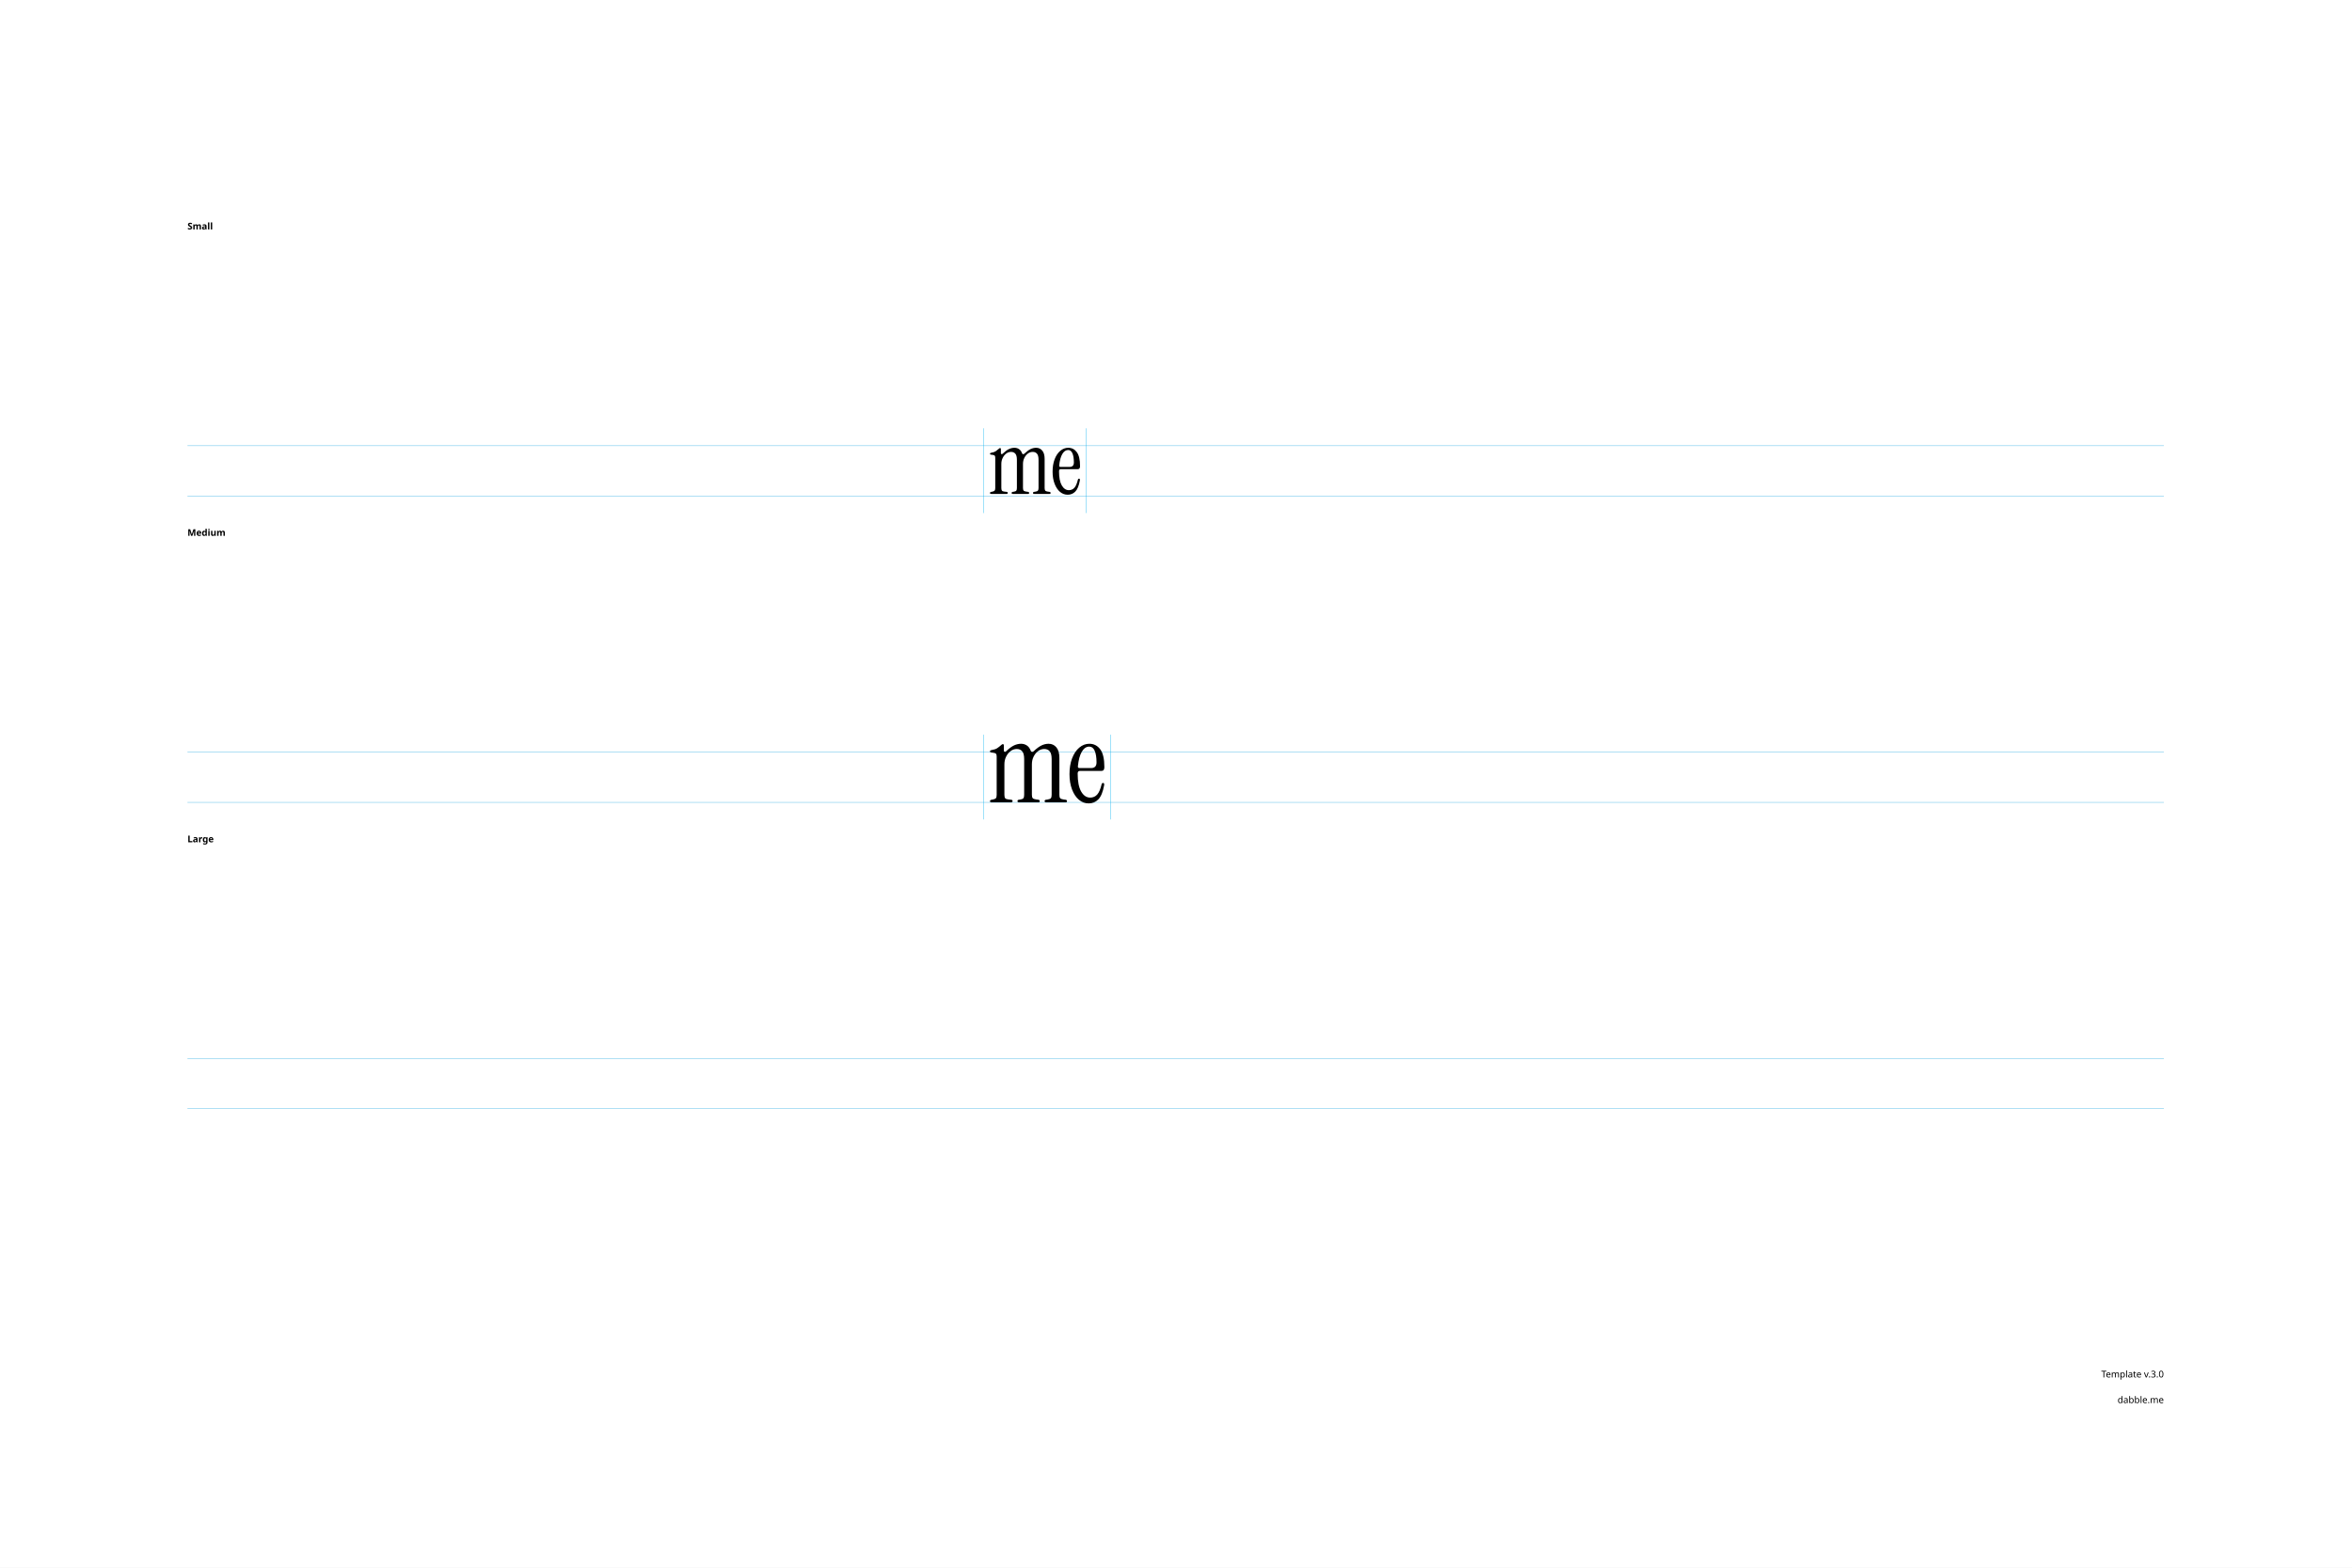
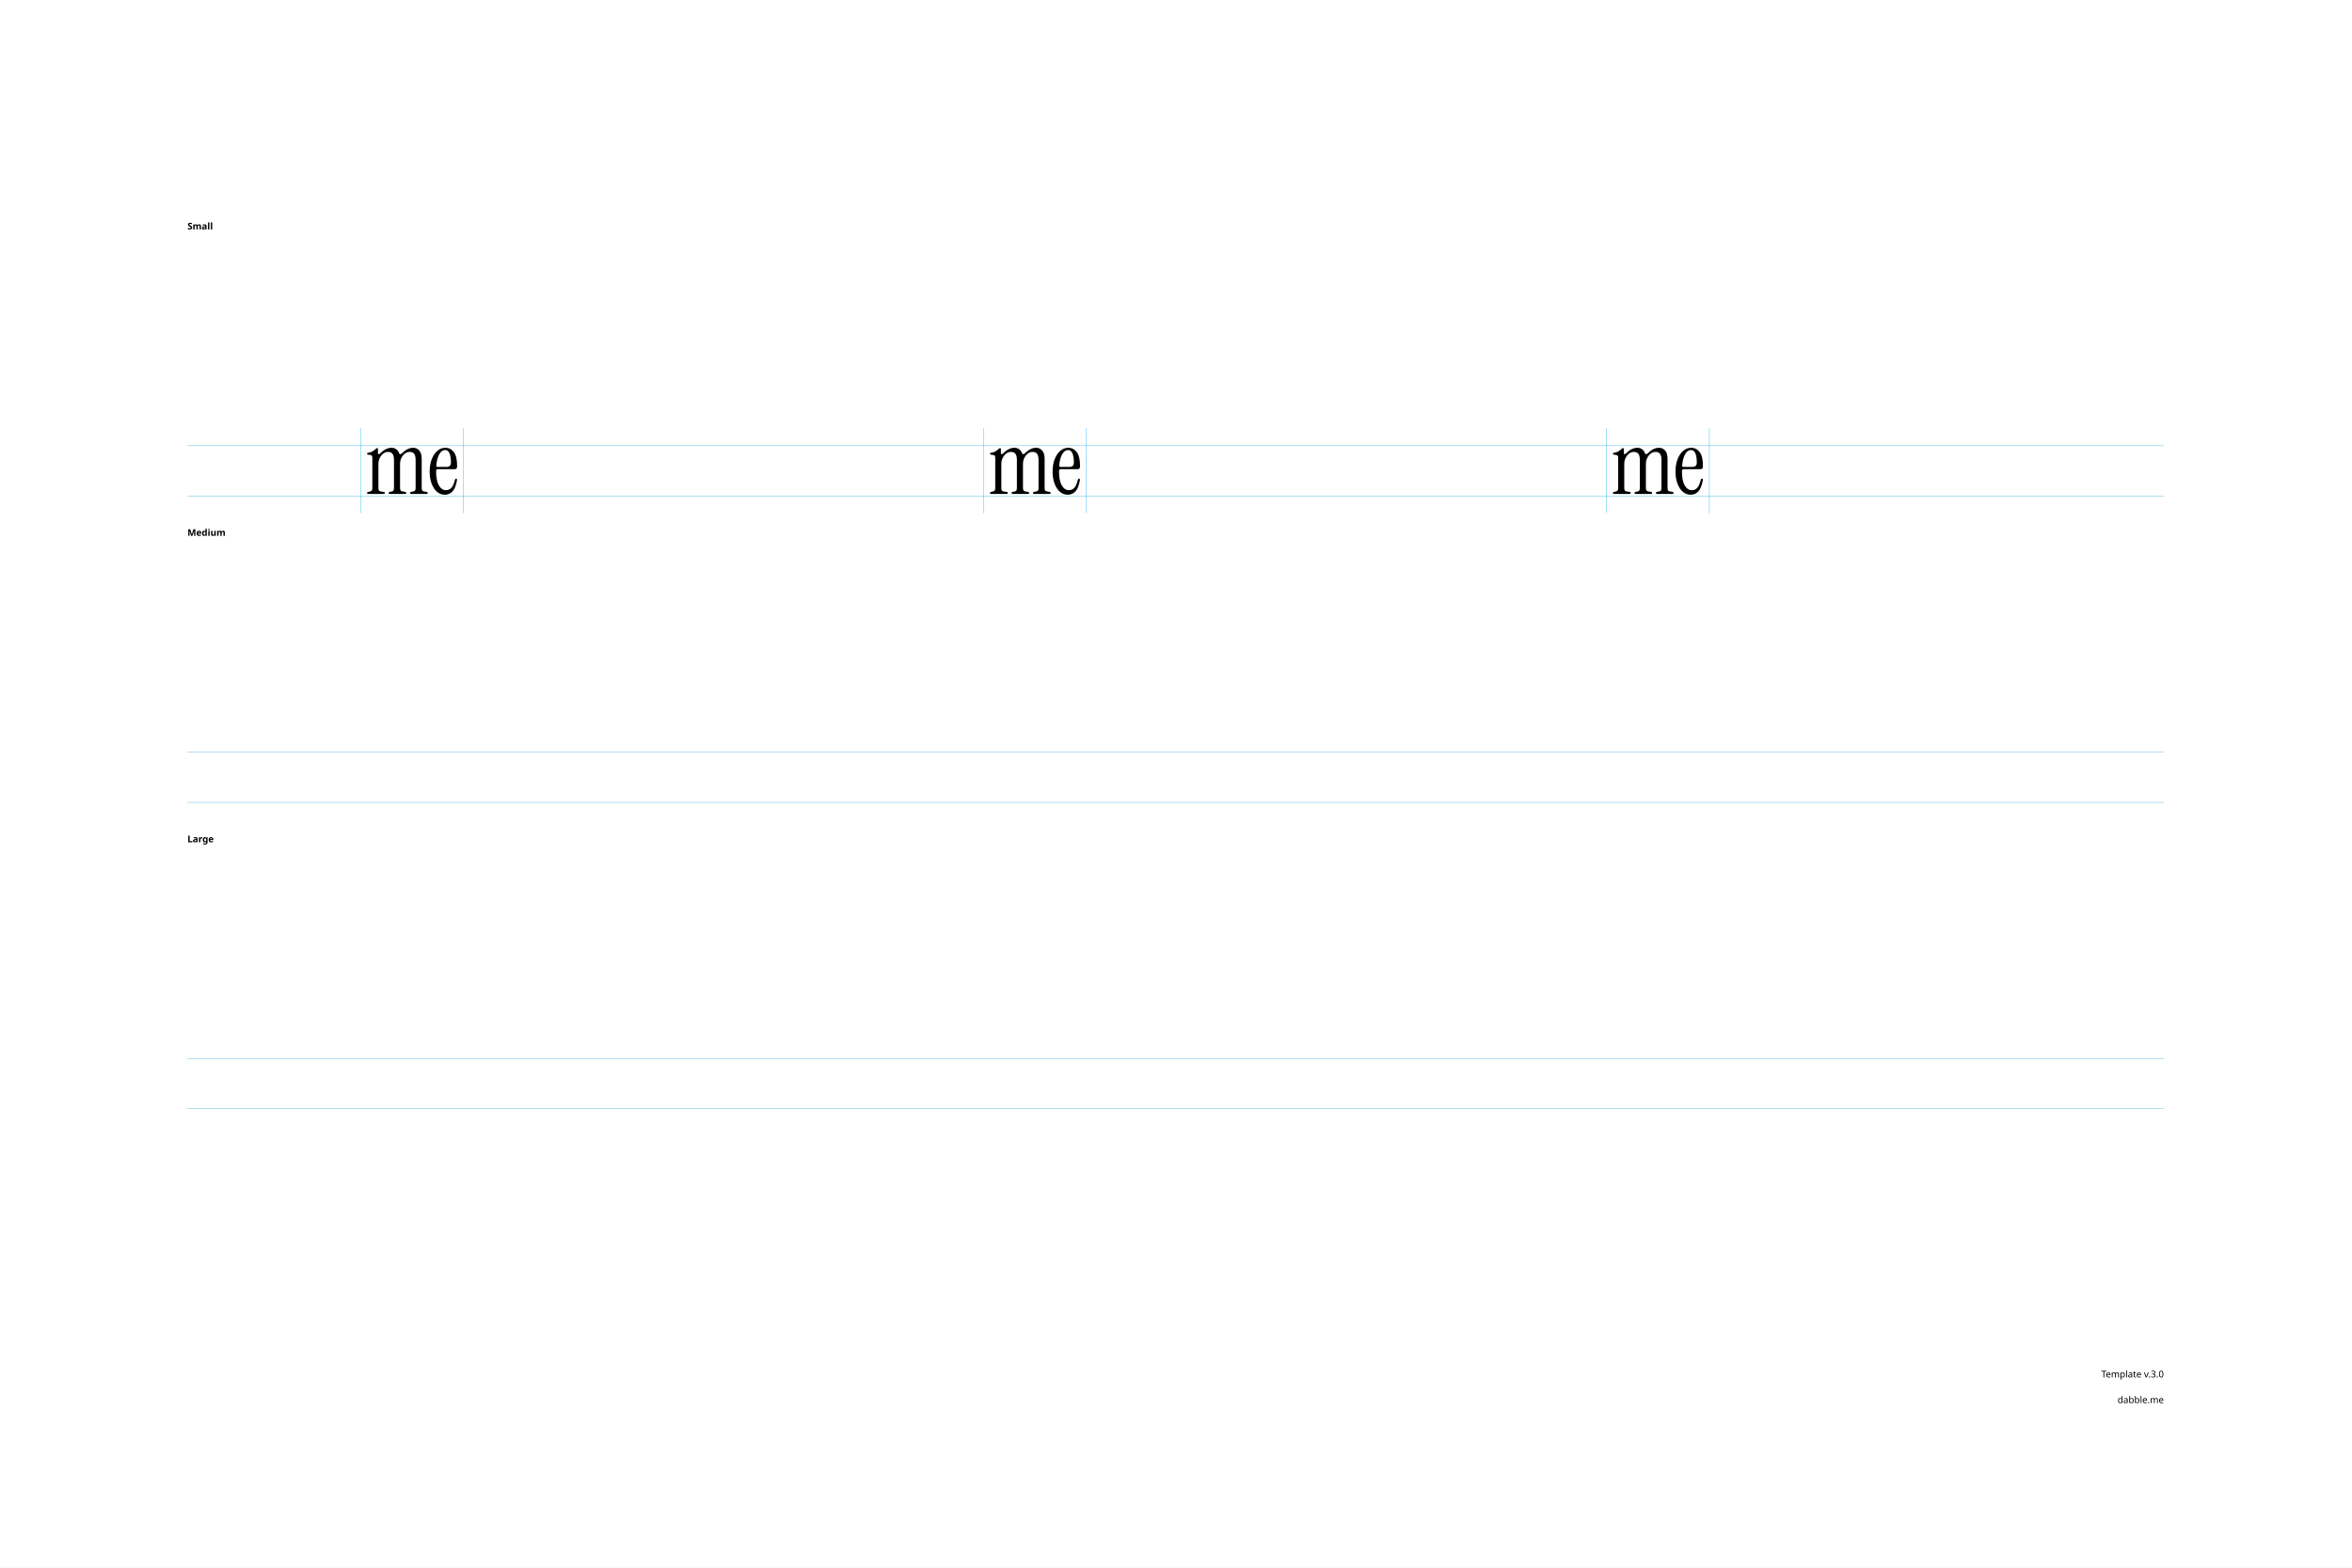
<svg xmlns="http://www.w3.org/2000/svg" version="1.1" width="3300" height="2200">
  <g id="Notes">
    <rect height="2200" id="artboard" style="fill:white;opacity:1" width="3300" x="0" y="0" />
    <text style="stroke:none;fill:black;font-family:sans-serif;font-size:13;font-weight:bold;" transform="matrix(1 0 0 1 263 322)">Small</text>
    <text style="stroke:none;fill:black;font-family:sans-serif;font-size:13;font-weight:bold;" transform="matrix(1 0 0 1 263 752)">Medium</text>
    <text style="stroke:none;fill:black;font-family:sans-serif;font-size:13;font-weight:bold;" transform="matrix(1 0 0 1 263 1182)">Large</text>
    <text id="template-version" style="stroke:none;fill:black;font-family:sans-serif;font-size:13;text-anchor:end;" transform="matrix(1 0 0 1 3036 1933)">Template v.3.0</text>
    <text id="descriptive-name" style="stroke:none;fill:black;font-family:sans-serif;font-size:13;text-anchor:end;" transform="matrix(1 0 0 1 3036 1969)">dabble.me</text>
  </g>
  <g id="Guides">
    <line id="Baseline-S" style="fill:none;stroke:#27AAE1;opacity:1;stroke-width:0.5;" x1="263" x2="3036" y1="696" y2="696" />
    <line id="Capline-S" style="fill:none;stroke:#27AAE1;opacity:1;stroke-width:0.5;" x1="263" x2="3036" y1="625.541" y2="625.541" />
    <line id="Baseline-M" style="fill:none;stroke:#27AAE1;opacity:1;stroke-width:0.5;" x1="263" x2="3036" y1="1126" y2="1126" />
    <line id="Capline-M" style="fill:none;stroke:#27AAE1;opacity:1;stroke-width:0.5;" x1="263" x2="3036" y1="1055.541" y2="1055.541" />
    <line id="Baseline-L" style="fill:none;stroke:#27AAE1;opacity:1;stroke-width:0.5;" x1="263" x2="3036" y1="1556" y2="1556" />
    <line id="Capline-L" style="fill:none;stroke:#27AAE1;opacity:1;stroke-width:0.5;" x1="263" x2="3036" y1="1485.541" y2="1485.541" />
    <line id="left-margin-Regular-S" style="fill:none;stroke:#00AEEF;stroke-width:0.5;opacity:1.0;" x1="1380" x2="1380" y1="601" y2="720" />
    <line id="right-margin-Regular-S" style="fill:none;stroke:#00AEEF;stroke-width:0.5;opacity:1.0;" x1="1524.369" x2="1524.369" y1="601" y2="720" />
-     <line id="left-margin-Regular-M" style="fill:none;stroke:#00AEEF;stroke-width:0.5;opacity:1.0;" x1="1380" x2="1380" y1="1031" y2="1150" />
-     <line id="right-margin-Regular-M" style="fill:none;stroke:#00AEEF;stroke-width:0.5;opacity:1.0;" x1="1558.488" x2="1558.488" y1="1031" y2="1150" />
+     <line id="left-margin-Ultralight-S" style="fill:none;stroke:#00AEEF;stroke-width:0.5;opacity:1.0;" x1="506" x2="506" y1="601" y2="720" />
+     <line id="right-margin-Ultralight-S" style="fill:none;stroke:#00AEEF;stroke-width:0.5;opacity:1.0;" x1="650.369" x2="650.369" y1="601" y2="720" />
+     <line id="left-margin-Black-S" style="fill:none;stroke:#00AEEF;stroke-width:0.5;opacity:1.0;" x1="2254" x2="2254" y1="601" y2="720" />
+     <line id="right-margin-Black-S" style="fill:none;stroke:#00AEEF;stroke-width:0.5;opacity:1.0;" x1="2398.369" x2="2398.369" y1="601" y2="720" />
  </g>
  <g id="Symbols">
-     <g id="Regular-M" transform="matrix(1 0 0 1 1389 1126)">
-       <path d="M2.391 0Q0 0 0 -1.753Q0 -3.187 2.072 -3.666L3.984 -3.984Q7.331 -4.622 8.367 -5.976Q9.403 -7.331 9.403 -10.678V-64.227Q9.403 -67.096 8.526 -68.132Q7.65 -69.168 5.419 -69.486L2.072 -69.965Q0 -70.124 0 -71.718Q0 -72.993 2.55 -73.471Q7.491 -74.268 10.12 -76.021Q12.75 -77.774 15.619 -80.324Q17.053 -81.758 18.009 -81.758Q19.443 -81.758 19.443 -79.846V-72.674Q19.443 -71.558 20.4 -71Q21.356 -70.443 22.472 -71.558Q29.006 -77.774 33.867 -80.005Q38.728 -82.236 43.668 -82.236Q48.29 -82.236 51.876 -79.766Q55.462 -77.296 57.215 -72.355Q57.693 -71.08 58.888 -70.841Q60.083 -70.602 61.199 -71.718Q67.733 -77.774 72.515 -80.005Q77.296 -82.236 82.236 -82.236Q88.93 -82.236 93.153 -77.216Q97.377 -72.196 97.377 -62.474V-10.678Q97.377 -7.331 98.413 -5.976Q99.448 -4.622 102.795 -4.144L106.301 -3.666Q108.055 -3.347 108.055 -1.753Q108.055 0 106.142 0H78.889Q76.658 0 76.658 -1.753Q76.658 -3.347 78.411 -3.666L80.643 -3.984Q84.308 -4.462 85.424 -5.897Q86.539 -7.331 86.539 -10.678V-60.721Q86.539 -68.53 83.75 -71.718Q80.961 -74.905 76.18 -74.905Q71.399 -74.905 67.494 -71.957Q63.59 -69.008 61.199 -64.147Q58.808 -59.287 58.808 -53.39V-10.678Q58.808 -7.331 59.924 -5.976Q61.04 -4.622 64.546 -4.144L68.052 -3.666Q69.805 -3.347 69.805 -1.753Q69.805 0 67.893 0H40.799Q38.568 0 38.568 -1.753Q38.568 -3.347 40.321 -3.666L42.552 -3.984Q45.899 -4.462 46.935 -5.897Q47.971 -7.331 47.971 -10.678V-60.721Q47.971 -68.53 45.182 -71.718Q42.393 -74.905 37.612 -74.905Q32.831 -74.905 28.926 -71.957Q25.021 -69.008 22.631 -64.147Q20.24 -59.287 20.24 -53.39V-10.678Q20.24 -7.331 21.276 -5.897Q22.312 -4.462 25.659 -4.144L29.962 -3.666Q31.715 -3.347 31.715 -1.912Q31.715 0 29.325 0ZM138.495 1.434Q130.845 1.434 124.789 -3.666Q118.733 -8.765 115.147 -18.089Q111.561 -27.412 111.561 -39.684Q111.561 -52.274 115.226 -61.837Q118.892 -71.399 125.267 -76.818Q131.642 -82.236 139.451 -82.236Q148.854 -82.236 154.671 -74.507Q160.488 -66.777 160.488 -49.405Q160.488 -44.146 156.504 -44.146H126.223Q123.036 -44.146 123.036 -40.481Q123.036 -23.587 127.976 -15.14Q132.917 -6.694 140.567 -6.694Q146.623 -6.694 150.448 -10.997Q154.273 -15.3 156.663 -25.5Q157.141 -27.253 158.735 -27.253Q160.648 -27.253 160.169 -24.065Q157.619 -9.881 152.041 -4.223Q146.463 1.434 138.495 1.434ZM125.745 -48.131H141.842Q149.491 -48.131 149.491 -56.099Q149.491 -66.458 146.941 -72.355Q144.392 -78.252 139.292 -78.252Q133.076 -78.252 128.853 -71.08Q124.629 -63.908 123.354 -50.68Q123.036 -48.131 125.745 -48.131Z" />
+     <g id="Ultralight-S" transform="matrix(1 0 0 1 515 696)">
+       <path d="M1.882 -2.853Q0 -2.853 0 -4.233Q0 -5.363 1.631 -5.739L3.137 -5.99Q5.773 -6.492 6.588 -7.559Q7.404 -8.626 7.404 -11.261V-53.426Q7.404 -55.684 6.714 -56.5Q6.024 -57.316 4.267 -57.567L1.631 -57.943Q0 -58.069 0 -59.324Q0 -60.328 2.008 -60.704Q5.898 -61.331 7.969 -62.712Q10.039 -64.092 12.298 -66.1Q13.427 -67.23 14.18 -67.23Q15.31 -67.23 15.31 -65.724V-60.077Q15.31 -59.198 16.063 -58.759Q16.816 -58.32 17.694 -59.198Q22.839 -64.092 26.667 -65.849Q30.494 -67.606 34.384 -67.606Q38.024 -67.606 40.847 -65.661Q43.671 -63.716 45.051 -59.826Q45.427 -58.822 46.369 -58.633Q47.31 -58.445 48.188 -59.324Q53.333 -64.092 57.098 -65.849Q60.863 -67.606 64.753 -67.606Q70.024 -67.606 73.349 -63.653Q76.675 -59.7 76.675 -52.045V-11.261Q76.675 -8.626 77.49 -7.559Q78.306 -6.492 80.941 -6.116L83.702 -5.739Q85.082 -5.488 85.082 -4.233Q85.082 -2.853 83.576 -2.853H62.118Q60.361 -2.853 60.361 -4.233Q60.361 -5.488 61.741 -5.739L63.498 -5.99Q66.384 -6.367 67.263 -7.496Q68.141 -8.626 68.141 -11.261V-50.665Q68.141 -56.814 65.945 -59.324Q63.749 -61.833 59.984 -61.833Q56.22 -61.833 53.145 -59.512Q50.071 -57.19 48.188 -53.363Q46.306 -49.535 46.306 -44.892V-11.261Q46.306 -8.626 47.184 -7.559Q48.063 -6.492 50.824 -6.116L53.584 -5.739Q54.965 -5.488 54.965 -4.233Q54.965 -2.853 53.459 -2.853H32.125Q30.369 -2.853 30.369 -4.233Q30.369 -5.488 31.749 -5.739L33.506 -5.99Q36.141 -6.367 36.957 -7.496Q37.773 -8.626 37.773 -11.261V-50.665Q37.773 -56.814 35.576 -59.324Q33.38 -61.833 29.616 -61.833Q25.851 -61.833 22.776 -59.512Q19.702 -57.19 17.82 -53.363Q15.937 -49.535 15.937 -44.892V-11.261Q15.937 -8.626 16.753 -7.496Q17.569 -6.367 20.204 -6.116L23.592 -5.739Q24.973 -5.488 24.973 -4.359Q24.973 -2.853 23.09 -2.853ZM109.051 -1.724Q103.027 -1.724 98.259 -5.739Q93.49 -9.755 90.667 -17.096Q87.843 -24.437 87.843 -34.1Q87.843 -44.014 90.729 -51.543Q93.616 -59.073 98.635 -63.339Q103.655 -67.606 109.804 -67.606Q117.208 -67.606 121.788 -61.52Q126.369 -55.433 126.369 -41.755Q126.369 -37.614 123.231 -37.614H99.388Q96.878 -37.614 96.878 -34.728Q96.878 -21.426 100.769 -14.775Q104.659 -8.124 110.682 -8.124Q115.451 -8.124 118.463 -11.512Q121.475 -14.9 123.357 -22.931Q123.733 -24.312 124.988 -24.312Q126.494 -24.312 126.118 -21.802Q124.11 -10.633 119.718 -6.179Q115.325 -1.724 109.051 -1.724ZM99.012 -40.751H111.686Q117.71 -40.751 117.71 -47.026Q117.71 -55.182 115.702 -59.826Q113.694 -64.469 109.678 -64.469Q104.784 -64.469 101.459 -58.822Q98.133 -53.175 97.129 -42.759Q96.878 -40.751 99.012 -40.751Z" />
    </g>
    <g id="Regular-S" transform="matrix(1 0 0 1 1389 696)">
      <path d="M1.882 -2.853Q0 -2.853 0 -4.233Q0 -5.363 1.631 -5.739L3.137 -5.99Q5.773 -6.492 6.588 -7.559Q7.404 -8.626 7.404 -11.261V-53.426Q7.404 -55.684 6.714 -56.5Q6.024 -57.316 4.267 -57.567L1.631 -57.943Q0 -58.069 0 -59.324Q0 -60.328 2.008 -60.704Q5.898 -61.331 7.969 -62.712Q10.039 -64.092 12.298 -66.1Q13.427 -67.23 14.18 -67.23Q15.31 -67.23 15.31 -65.724V-60.077Q15.31 -59.198 16.063 -58.759Q16.816 -58.32 17.694 -59.198Q22.839 -64.092 26.667 -65.849Q30.494 -67.606 34.384 -67.606Q38.024 -67.606 40.847 -65.661Q43.671 -63.716 45.051 -59.826Q45.427 -58.822 46.369 -58.633Q47.31 -58.445 48.188 -59.324Q53.333 -64.092 57.098 -65.849Q60.863 -67.606 64.753 -67.606Q70.024 -67.606 73.349 -63.653Q76.675 -59.7 76.675 -52.045V-11.261Q76.675 -8.626 77.49 -7.559Q78.306 -6.492 80.941 -6.116L83.702 -5.739Q85.082 -5.488 85.082 -4.233Q85.082 -2.853 83.576 -2.853H62.118Q60.361 -2.853 60.361 -4.233Q60.361 -5.488 61.741 -5.739L63.498 -5.99Q66.384 -6.367 67.263 -7.496Q68.141 -8.626 68.141 -11.261V-50.665Q68.141 -56.814 65.945 -59.324Q63.749 -61.833 59.984 -61.833Q56.22 -61.833 53.145 -59.512Q50.071 -57.19 48.188 -53.363Q46.306 -49.535 46.306 -44.892V-11.261Q46.306 -8.626 47.184 -7.559Q48.063 -6.492 50.824 -6.116L53.584 -5.739Q54.965 -5.488 54.965 -4.233Q54.965 -2.853 53.459 -2.853H32.125Q30.369 -2.853 30.369 -4.233Q30.369 -5.488 31.749 -5.739L33.506 -5.99Q36.141 -6.367 36.957 -7.496Q37.773 -8.626 37.773 -11.261V-50.665Q37.773 -56.814 35.576 -59.324Q33.38 -61.833 29.616 -61.833Q25.851 -61.833 22.776 -59.512Q19.702 -57.19 17.82 -53.363Q15.937 -49.535 15.937 -44.892V-11.261Q15.937 -8.626 16.753 -7.496Q17.569 -6.367 20.204 -6.116L23.592 -5.739Q24.973 -5.488 24.973 -4.359Q24.973 -2.853 23.09 -2.853ZM109.051 -1.724Q103.027 -1.724 98.259 -5.739Q93.49 -9.755 90.667 -17.096Q87.843 -24.437 87.843 -34.1Q87.843 -44.014 90.729 -51.543Q93.616 -59.073 98.635 -63.339Q103.655 -67.606 109.804 -67.606Q117.208 -67.606 121.788 -61.52Q126.369 -55.433 126.369 -41.755Q126.369 -37.614 123.231 -37.614H99.388Q96.878 -37.614 96.878 -34.728Q96.878 -21.426 100.769 -14.775Q104.659 -8.124 110.682 -8.124Q115.451 -8.124 118.463 -11.512Q121.475 -14.9 123.357 -22.931Q123.733 -24.312 124.988 -24.312Q126.494 -24.312 126.118 -21.802Q124.11 -10.633 119.718 -6.179Q115.325 -1.724 109.051 -1.724ZM99.012 -40.751H111.686Q117.71 -40.751 117.71 -47.026Q117.71 -55.182 115.702 -59.826Q113.694 -64.469 109.678 -64.469Q104.784 -64.469 101.459 -58.822Q98.133 -53.175 97.129 -42.759Q96.878 -40.751 99.012 -40.751Z" />
    </g>
+     <g id="Black-S" transform="matrix(1 0 0 1 2263 696)">
+       <path d="M1.882 -2.853Q0 -2.853 0 -4.233Q0 -5.363 1.631 -5.739L3.137 -5.99Q5.773 -6.492 6.588 -7.559Q7.404 -8.626 7.404 -11.261V-53.426Q7.404 -55.684 6.714 -56.5Q6.024 -57.316 4.267 -57.567L1.631 -57.943Q0 -58.069 0 -59.324Q0 -60.328 2.008 -60.704Q5.898 -61.331 7.969 -62.712Q10.039 -64.092 12.298 -66.1Q13.427 -67.23 14.18 -67.23Q15.31 -67.23 15.31 -65.724V-60.077Q15.31 -59.198 16.063 -58.759Q16.816 -58.32 17.694 -59.198Q22.839 -64.092 26.667 -65.849Q30.494 -67.606 34.384 -67.606Q38.024 -67.606 40.847 -65.661Q43.671 -63.716 45.051 -59.826Q45.427 -58.822 46.369 -58.633Q47.31 -58.445 48.188 -59.324Q53.333 -64.092 57.098 -65.849Q60.863 -67.606 64.753 -67.606Q70.024 -67.606 73.349 -63.653Q76.675 -59.7 76.675 -52.045V-11.261Q76.675 -8.626 77.49 -7.559Q78.306 -6.492 80.941 -6.116L83.702 -5.739Q85.082 -5.488 85.082 -4.233Q85.082 -2.853 83.576 -2.853H62.118Q60.361 -2.853 60.361 -4.233Q60.361 -5.488 61.741 -5.739L63.498 -5.99Q66.384 -6.367 67.263 -7.496Q68.141 -8.626 68.141 -11.261V-50.665Q68.141 -56.814 65.945 -59.324Q63.749 -61.833 59.984 -61.833Q56.22 -61.833 53.145 -59.512Q50.071 -57.19 48.188 -53.363Q46.306 -49.535 46.306 -44.892V-11.261Q46.306 -8.626 47.184 -7.559Q48.063 -6.492 50.824 -6.116L53.584 -5.739Q54.965 -5.488 54.965 -4.233Q54.965 -2.853 53.459 -2.853H32.125Q30.369 -2.853 30.369 -4.233Q30.369 -5.488 31.749 -5.739L33.506 -5.99Q36.141 -6.367 36.957 -7.496Q37.773 -8.626 37.773 -11.261V-50.665Q37.773 -56.814 35.576 -59.324Q33.38 -61.833 29.616 -61.833Q25.851 -61.833 22.776 -59.512Q19.702 -57.19 17.82 -53.363Q15.937 -49.535 15.937 -44.892V-11.261Q15.937 -8.626 16.753 -7.496Q17.569 -6.367 20.204 -6.116L23.592 -5.739Q24.973 -5.488 24.973 -4.359Q24.973 -2.853 23.09 -2.853ZM109.051 -1.724Q103.027 -1.724 98.259 -5.739Q93.49 -9.755 90.667 -17.096Q87.843 -24.437 87.843 -34.1Q87.843 -44.014 90.729 -51.543Q93.616 -59.073 98.635 -63.339Q103.655 -67.606 109.804 -67.606Q117.208 -67.606 121.788 -61.52Q126.369 -55.433 126.369 -41.755Q126.369 -37.614 123.231 -37.614H99.388Q96.878 -37.614 96.878 -34.728Q96.878 -21.426 100.769 -14.775Q104.659 -8.124 110.682 -8.124Q115.451 -8.124 118.463 -11.512Q121.475 -14.9 123.357 -22.931Q123.733 -24.312 124.988 -24.312Q126.494 -24.312 126.118 -21.802Q124.11 -10.633 119.718 -6.179Q115.325 -1.724 109.051 -1.724ZM99.012 -40.751H111.686Q117.71 -40.751 117.71 -47.026Q117.71 -55.182 115.702 -59.826Q113.694 -64.469 109.678 -64.469Q104.784 -64.469 101.459 -58.822Q98.133 -53.175 97.129 -42.759Q96.878 -40.751 99.012 -40.751Z" />
+     </g>
  </g>
</svg>
